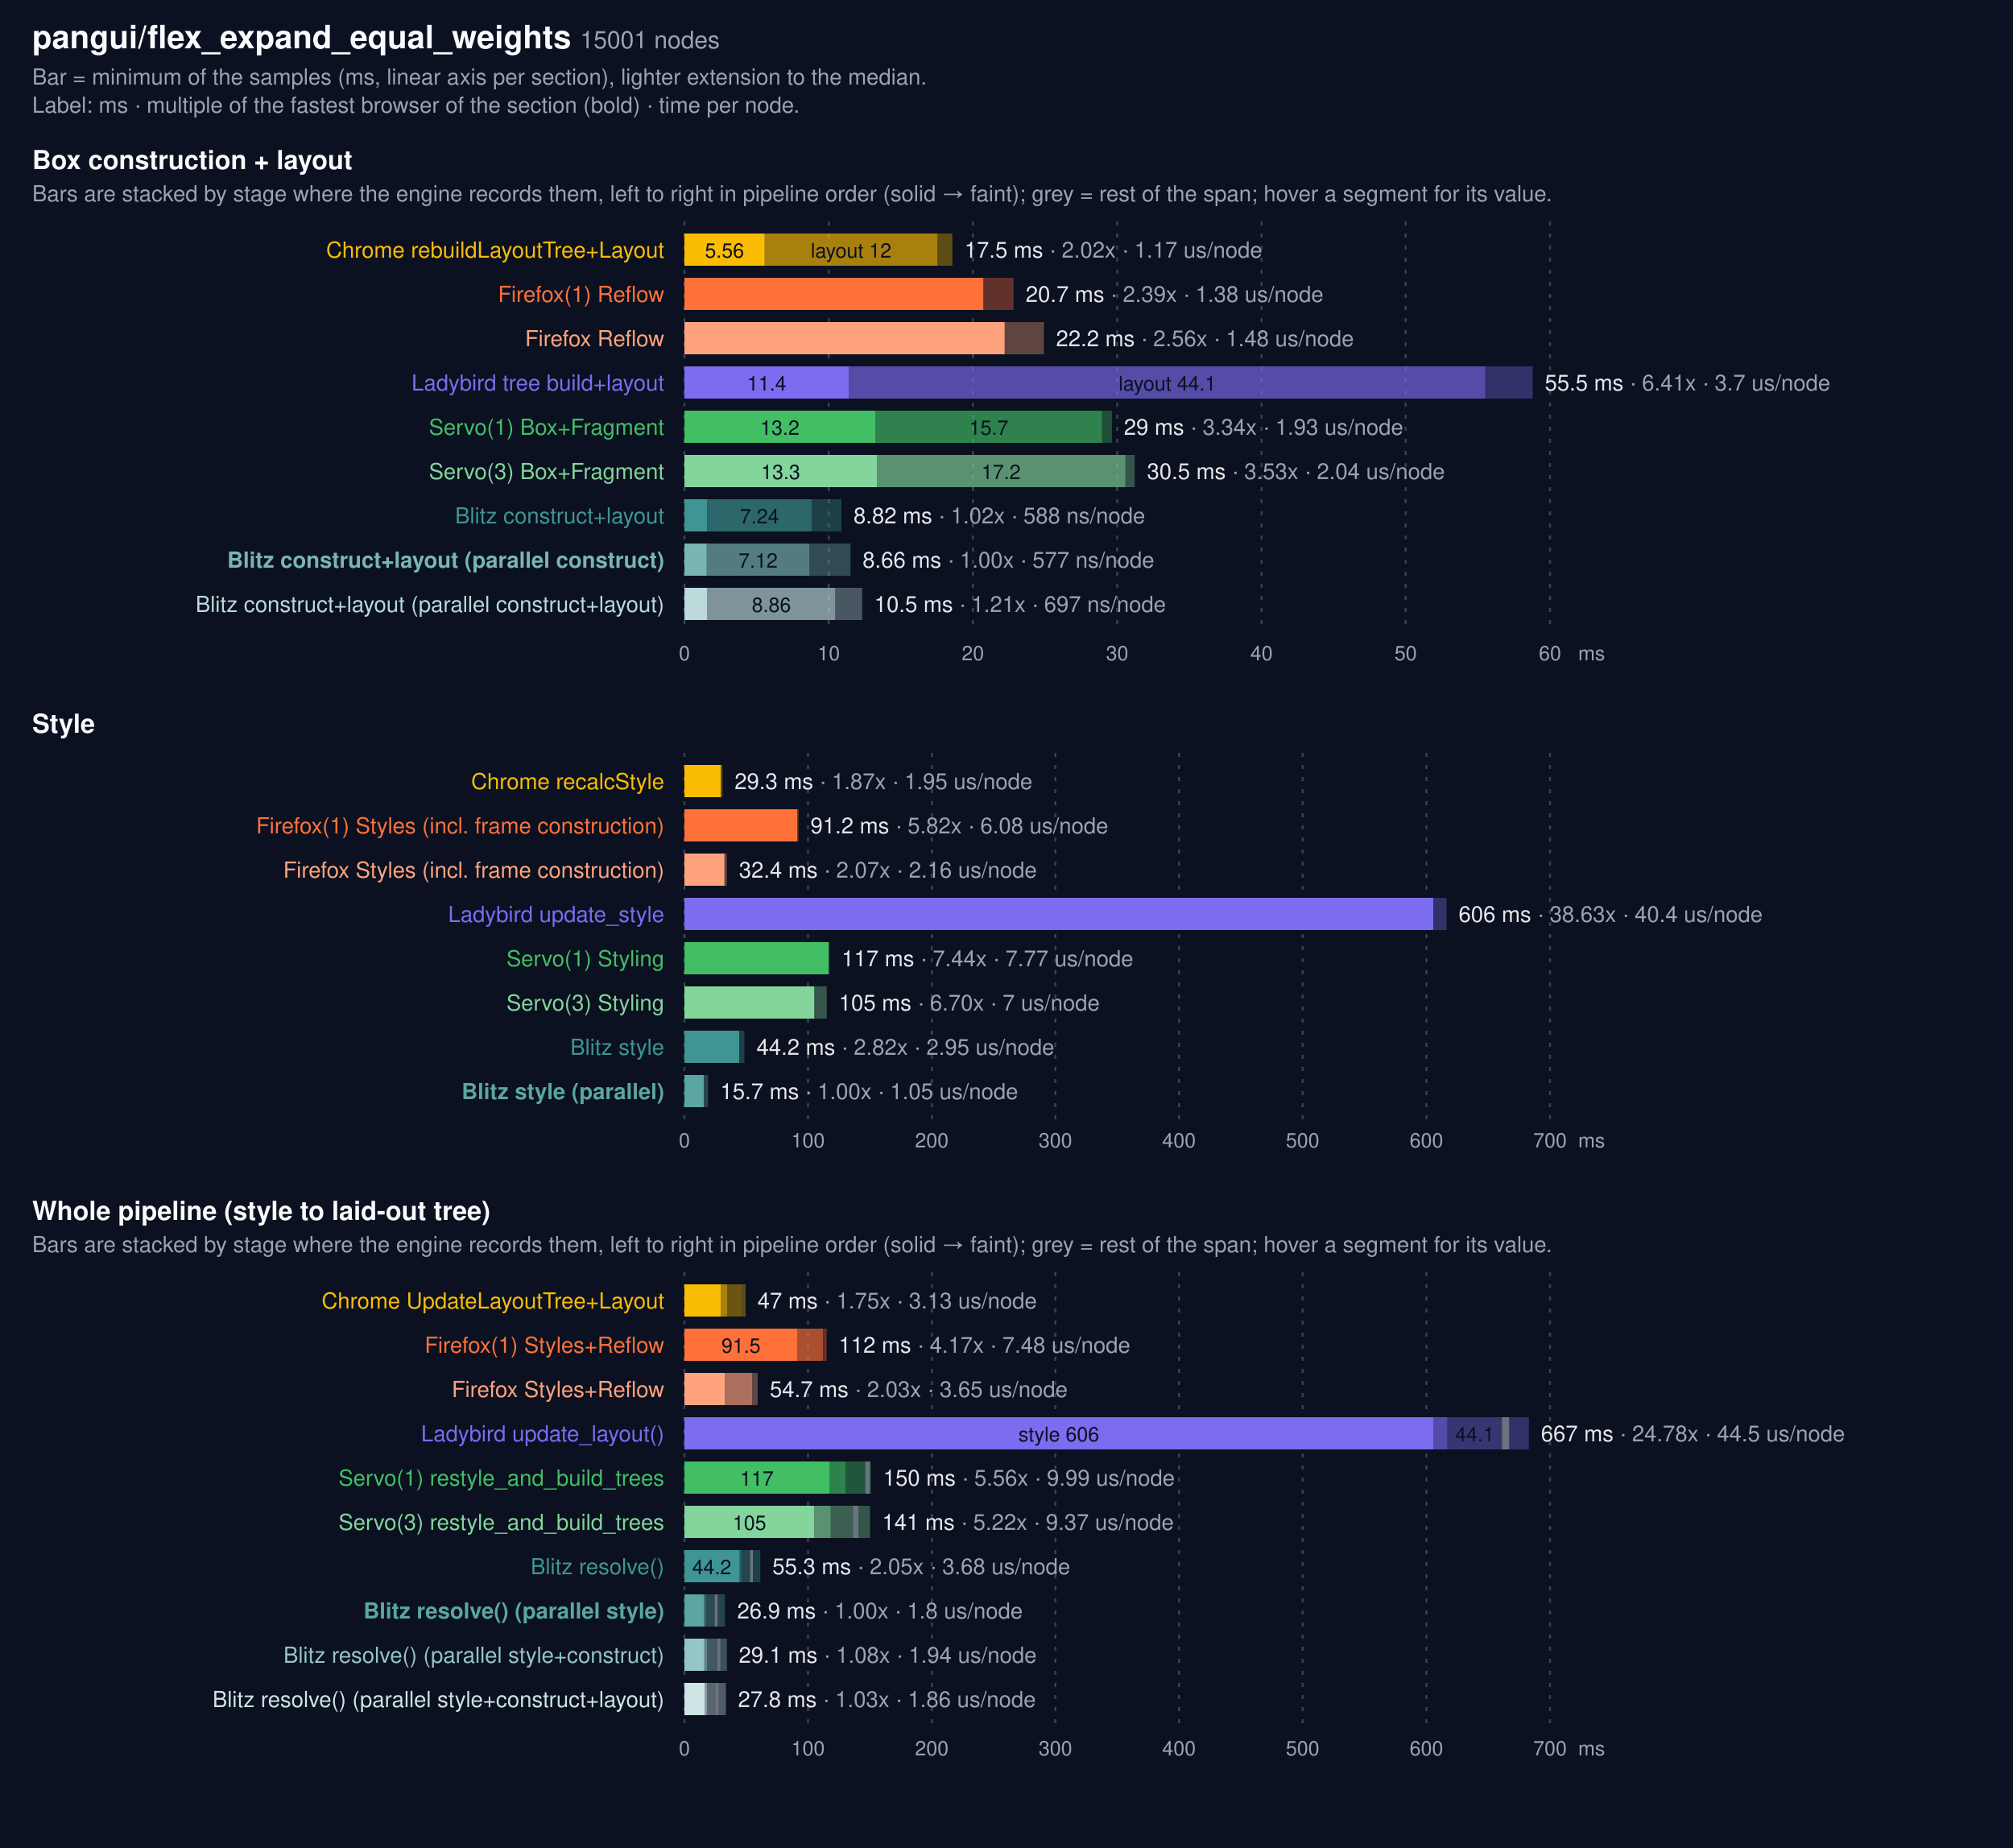
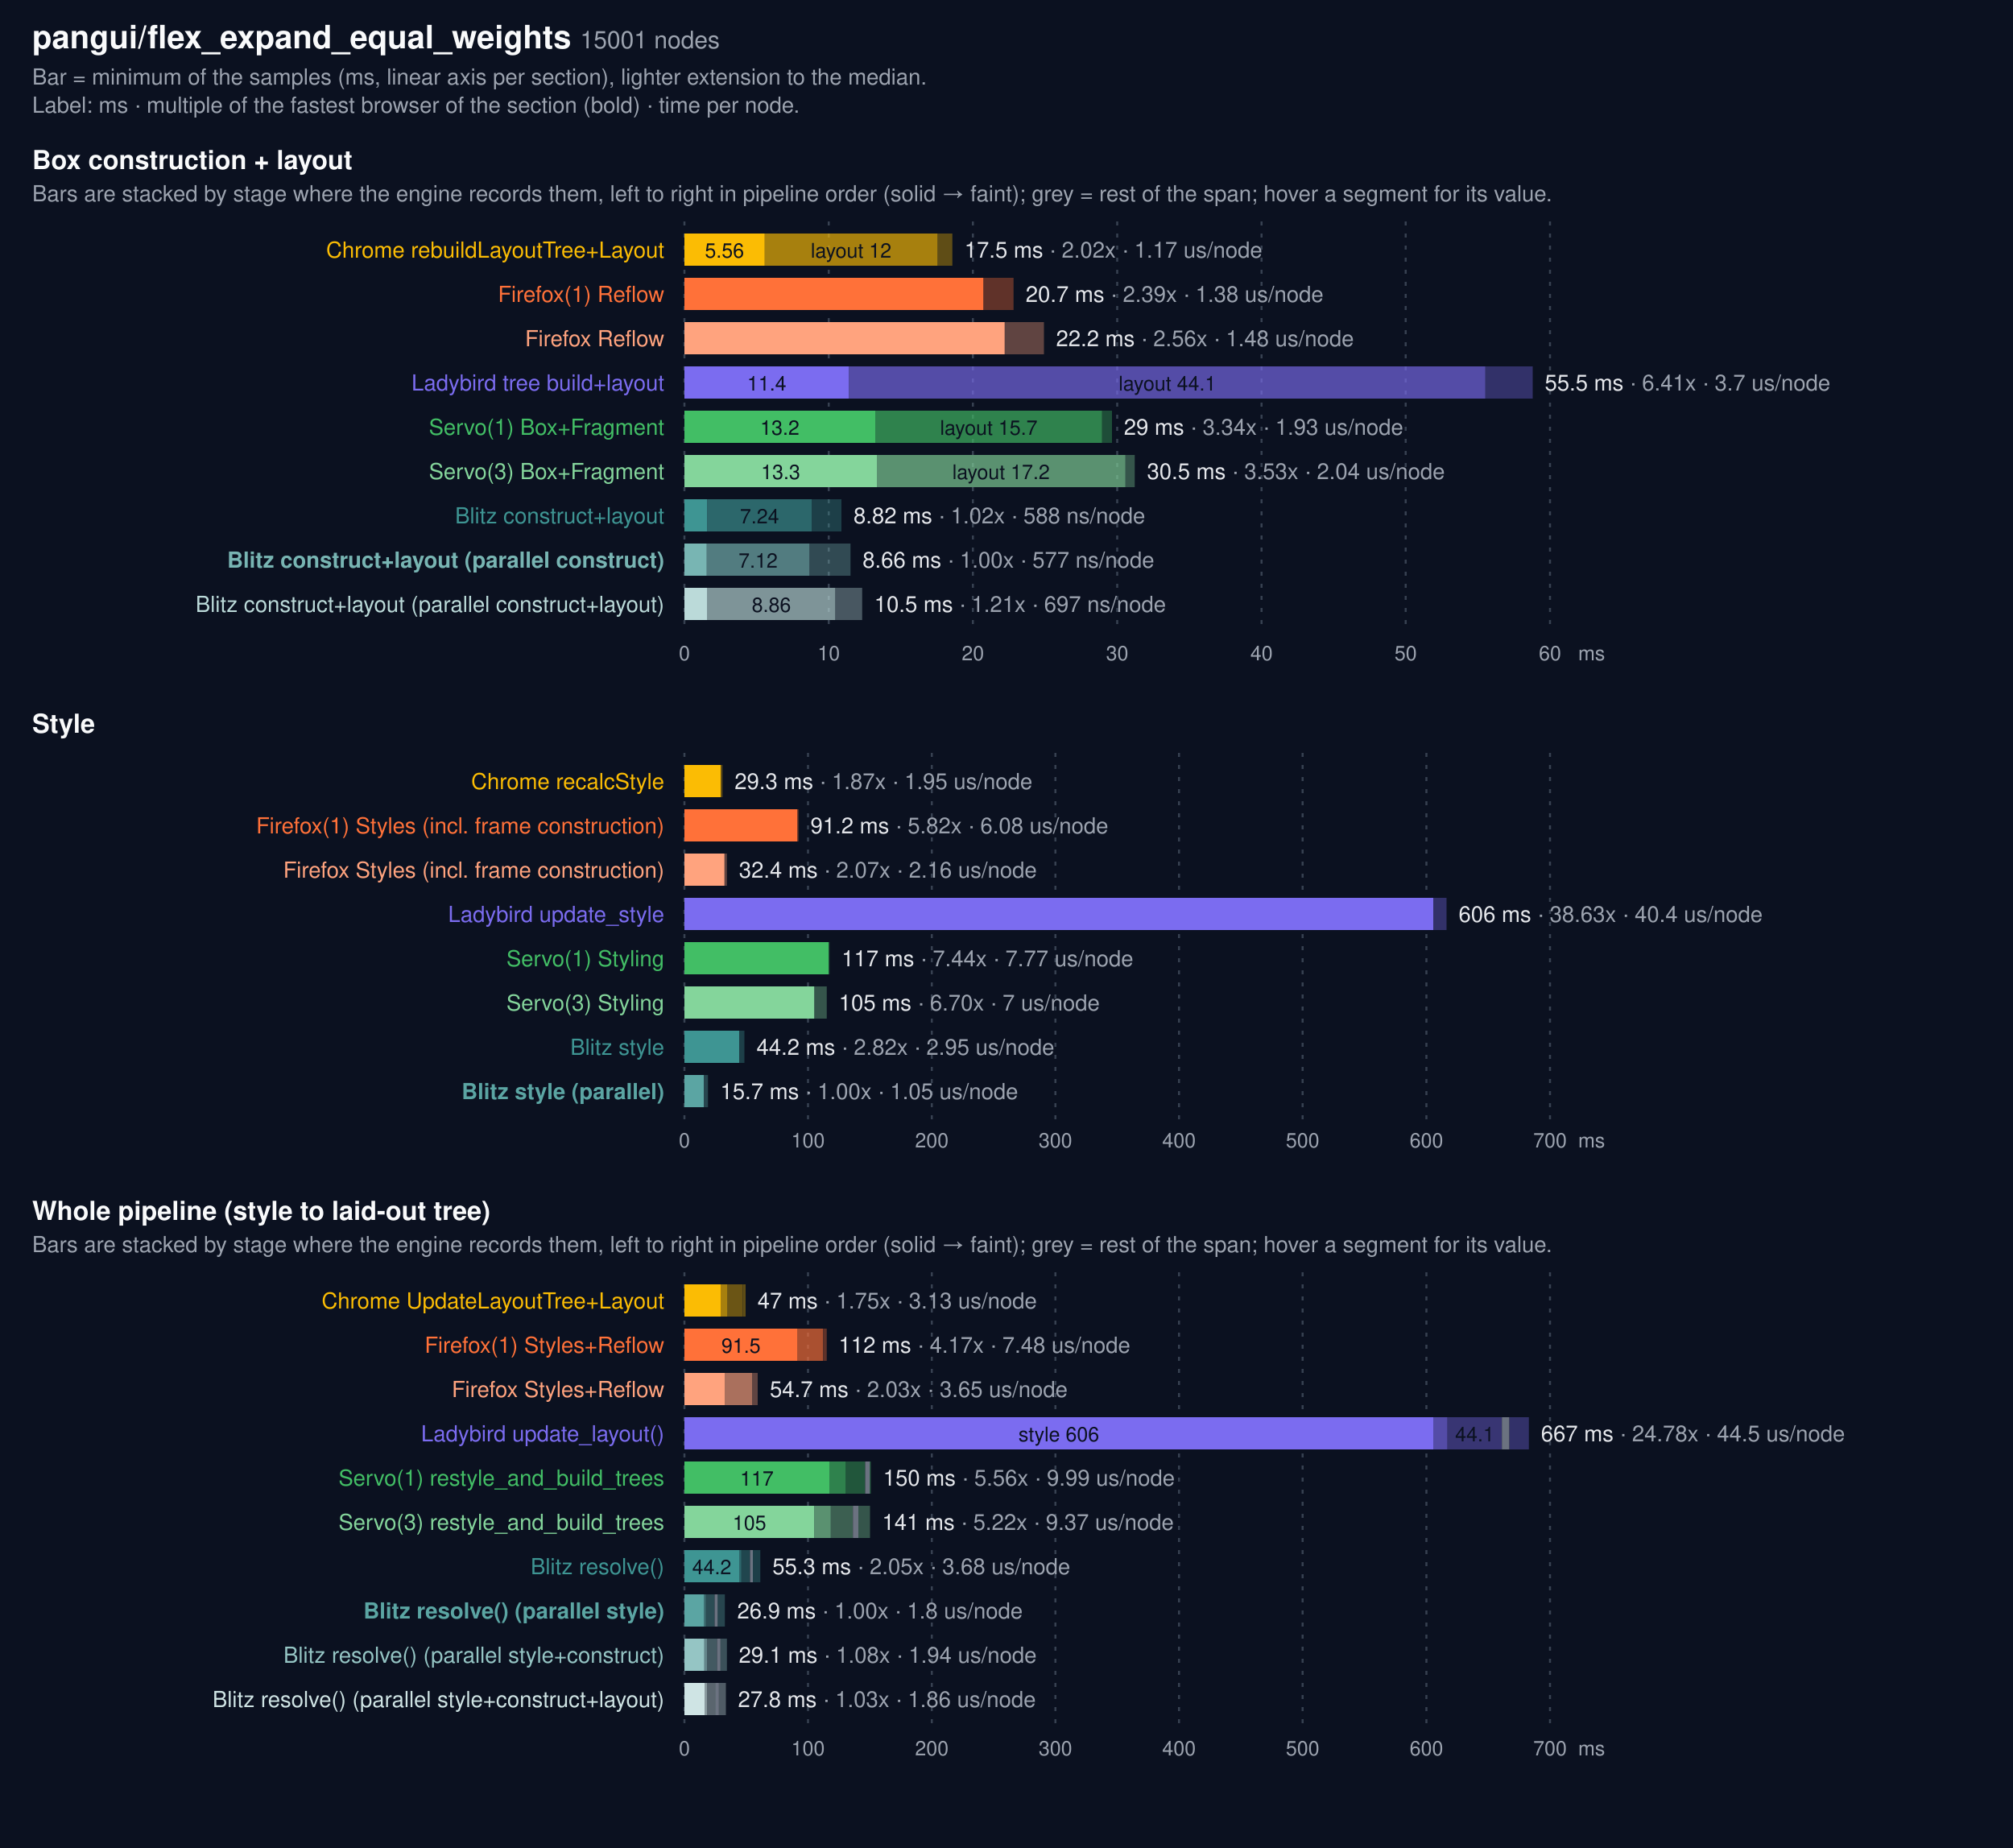
<svg xmlns="http://www.w3.org/2000/svg" width="1000" height="918" viewBox="0 0 1000 918" font-family="system-ui, -apple-system, Segoe UI, Helvetica, Arial, sans-serif">
  <rect width="1000" height="918" fill="#0b1120" />
  <text x="16" y="24" fill="#f9fafb" font-size="16" font-weight="600">pangui/flex_expand_equal_weights <tspan fill="#9ca3af" font-size="12" font-weight="400">15001 nodes</tspan>
  </text>
  <text x="16" y="42" fill="#9ca3af" font-size="11">Bar = minimum of the samples (ms, linear axis per section), lighter extension to the median.</text>
  <text x="16" y="56" fill="#9ca3af" font-size="11">Label: ms · multiple of the fastest browser of the section (bold) · time per node.</text>
  <text x="16" y="84" fill="#f9fafb" font-size="13" font-weight="600">Box construction + layout</text>
  <text x="16" y="100" fill="#9ca3af" font-size="11">Bars are stacked by stage where the engine records them, left to right in pipeline order (solid → faint); grey = rest of the span; hover a segment for its value.</text>
  <line x1="340.0" x2="340.0" y1="110" y2="314" stroke="#374151" stroke-dasharray="2 4" />
  <text x="340.0" y="328" fill="#9ca3af" font-size="10" text-anchor="middle">0</text>
  <line x1="411.7" x2="411.7" y1="110" y2="314" stroke="#374151" stroke-dasharray="2 4" />
  <text x="411.7" y="328" fill="#9ca3af" font-size="10" text-anchor="middle">10</text>
  <line x1="483.3" x2="483.3" y1="110" y2="314" stroke="#374151" stroke-dasharray="2 4" />
  <text x="483.3" y="328" fill="#9ca3af" font-size="10" text-anchor="middle">20</text>
  <line x1="555.0" x2="555.0" y1="110" y2="314" stroke="#374151" stroke-dasharray="2 4" />
  <text x="555.0" y="328" fill="#9ca3af" font-size="10" text-anchor="middle">30</text>
  <line x1="626.7" x2="626.7" y1="110" y2="314" stroke="#374151" stroke-dasharray="2 4" />
  <text x="626.7" y="328" fill="#9ca3af" font-size="10" text-anchor="middle">40</text>
  <line x1="698.3" x2="698.3" y1="110" y2="314" stroke="#374151" stroke-dasharray="2 4" />
  <text x="698.3" y="328" fill="#9ca3af" font-size="10" text-anchor="middle">50</text>
  <line x1="770.0" x2="770.0" y1="110" y2="314" stroke="#374151" stroke-dasharray="2 4" />
  <text x="770.0" y="328" fill="#9ca3af" font-size="10" text-anchor="middle">60</text>
  <text x="784" y="328" fill="#9ca3af" font-size="10">ms</text>
  <text x="330" y="128" fill="#FBBC04" font-size="11" text-anchor="end">Chrome rebuildLayoutTree+Layout</text>
  <rect x="340.0" y="116" width="39.9" height="16" fill="#FBBC04" opacity="1.0" />
  <text x="359.9" y="128" fill="#0b1120" font-size="10" text-anchor="middle">5.56</text>
  <rect x="379.9" y="116" width="85.8" height="16" fill="#FBBC04" opacity="0.65" />
  <text x="422.8" y="128" fill="#0b1120" font-size="10" text-anchor="middle">layout 12</text>
  <rect x="465.7" y="116" width="7.4" height="16" fill="#FBBC04" opacity="0.35" />
  <text x="479.1" y="128" fill="#e5e7eb" font-size="11">17.5 ms <tspan fill="#9ca3af">· 2.02x · 1.17 us/node</tspan>
  </text>
  <text x="330" y="150" fill="#FF7139" font-size="11" text-anchor="end">Firefox(1) Reflow</text>
  <rect x="340" y="138" width="148.5" height="16" fill="#FF7139" />
  <rect x="488.5" y="138" width="15.0" height="16" fill="#FF7139" opacity="0.35" />
  <text x="509.5" y="150" fill="#e5e7eb" font-size="11">20.7 ms <tspan fill="#9ca3af">· 2.39x · 1.38 us/node</tspan>
  </text>
  <text x="330" y="172" fill="#ffa37e" font-size="11" text-anchor="end">Firefox Reflow</text>
  <rect x="340" y="160" width="159.1" height="16" fill="#ffa37e" />
  <rect x="499.1" y="160" width="19.5" height="16" fill="#ffa37e" opacity="0.35" />
  <text x="524.6" y="172" fill="#e5e7eb" font-size="11">22.2 ms <tspan fill="#9ca3af">· 2.56x · 1.48 us/node</tspan>
  </text>
  <text x="330" y="194" fill="#7B6CF0" font-size="11" text-anchor="end">Ladybird tree build+layout</text>
  <rect x="340.0" y="182" width="81.7" height="16" fill="#7B6CF0" opacity="1.0" />
  <text x="380.9" y="194" fill="#0b1120" font-size="10" text-anchor="middle">11.4</text>
  <rect x="421.7" y="182" width="316.2" height="16" fill="#7B6CF0" opacity="0.65" />
  <text x="579.9" y="194" fill="#0b1120" font-size="10" text-anchor="middle">layout 44.1</text>
  <rect x="738.0" y="182" width="23.4" height="16" fill="#7B6CF0" opacity="0.35" />
  <text x="767.4" y="194" fill="#e5e7eb" font-size="11">55.5 ms <tspan fill="#9ca3af">· 6.41x · 3.7 us/node</tspan>
  </text>
  <text x="330" y="216" fill="#42BE65" font-size="11" text-anchor="end">Servo(1) Box+Fragment</text>
  <rect x="340.0" y="204" width="94.8" height="16" fill="#42BE65" opacity="1.0" />
  <text x="387.4" y="216" fill="#0b1120" font-size="10" text-anchor="middle">13.2</text>
  <rect x="434.8" y="204" width="112.7" height="16" fill="#42BE65" opacity="0.65" />
-   <text x="491.2" y="216" fill="#0b1120" font-size="10" text-anchor="middle">15.7</text>
+   <text x="491.2" y="216" fill="#0b1120" font-size="10" text-anchor="middle">layout 15.7</text>
  <rect x="547.6" y="204" width="4.8" height="16" fill="#42BE65" opacity="0.35" />
  <text x="558.3" y="216" fill="#e5e7eb" font-size="11">29 ms <tspan fill="#9ca3af">· 3.34x · 1.93 us/node</tspan>
  </text>
  <text x="330" y="238" fill="#84d59b" font-size="11" text-anchor="end">Servo(3) Box+Fragment</text>
  <rect x="340.0" y="226" width="95.6" height="16" fill="#84d59b" opacity="1.0" />
  <text x="387.8" y="238" fill="#0b1120" font-size="10" text-anchor="middle">13.3</text>
  <rect x="435.6" y="226" width="123.4" height="16" fill="#84d59b" opacity="0.65" />
-   <text x="497.3" y="238" fill="#0b1120" font-size="10" text-anchor="middle">17.2</text>
+   <text x="497.3" y="238" fill="#0b1120" font-size="10" text-anchor="middle">layout 17.2</text>
  <rect x="558.9" y="226" width="4.8" height="16" fill="#84d59b" opacity="0.35" />
  <text x="569.8" y="238" fill="#e5e7eb" font-size="11">30.5 ms <tspan fill="#9ca3af">· 3.53x · 2.04 us/node</tspan>
  </text>
  <text x="330" y="260" fill="#3E9593" font-size="11" text-anchor="end">Blitz construct+layout</text>
  <rect x="340.0" y="248" width="11.3" height="16" fill="#3E9593" opacity="1.0" />
  <rect x="351.3" y="248" width="51.9" height="16" fill="#3E9593" opacity="0.65" />
  <text x="377.3" y="260" fill="#0b1120" font-size="10" text-anchor="middle">7.24</text>
  <rect x="403.2" y="248" width="14.8" height="16" fill="#3E9593" opacity="0.35" />
  <text x="424.0" y="260" fill="#e5e7eb" font-size="11">8.82 ms <tspan fill="#9ca3af">· 1.02x · 588 ns/node</tspan>
  </text>
  <text x="330" y="282" fill="#78b5b3" font-size="11" text-anchor="end" font-weight="700">Blitz construct+layout (parallel construct)</text>
  <rect x="340.0" y="270" width="11.1" height="16" fill="#78b5b3" opacity="1.0" />
  <rect x="351.1" y="270" width="51.0" height="16" fill="#78b5b3" opacity="0.65" />
  <text x="376.6" y="282" fill="#0b1120" font-size="10" text-anchor="middle">7.12</text>
  <rect x="402.1" y="270" width="20.4" height="16" fill="#78b5b3" opacity="0.35" />
  <text x="428.5" y="282" fill="#e5e7eb" font-size="11">8.66 ms <tspan fill="#9ca3af">· 1.00x · 577 ns/node</tspan>
  </text>
  <text x="330" y="304" fill="#bbdad9" font-size="11" text-anchor="end">Blitz construct+layout (parallel construct+layout)</text>
  <rect x="340.0" y="292" width="11.4" height="16" fill="#bbdad9" opacity="1.0" />
  <rect x="351.4" y="292" width="63.5" height="16" fill="#bbdad9" opacity="0.65" />
  <text x="383.2" y="304" fill="#0b1120" font-size="10" text-anchor="middle">8.86</text>
  <rect x="414.9" y="292" width="13.4" height="16" fill="#bbdad9" opacity="0.35" />
  <text x="434.3" y="304" fill="#e5e7eb" font-size="11">10.5 ms <tspan fill="#9ca3af">· 1.21x · 697 ns/node</tspan>
  </text>
  <text x="16" y="364" fill="#f9fafb" font-size="13" font-weight="600">Style</text>
  <line x1="340.0" x2="340.0" y1="374" y2="556" stroke="#374151" stroke-dasharray="2 4" />
  <text x="340.0" y="570" fill="#9ca3af" font-size="10" text-anchor="middle">0</text>
  <line x1="401.4" x2="401.4" y1="374" y2="556" stroke="#374151" stroke-dasharray="2 4" />
  <text x="401.4" y="570" fill="#9ca3af" font-size="10" text-anchor="middle">100</text>
  <line x1="462.9" x2="462.9" y1="374" y2="556" stroke="#374151" stroke-dasharray="2 4" />
  <text x="462.9" y="570" fill="#9ca3af" font-size="10" text-anchor="middle">200</text>
  <line x1="524.3" x2="524.3" y1="374" y2="556" stroke="#374151" stroke-dasharray="2 4" />
  <text x="524.3" y="570" fill="#9ca3af" font-size="10" text-anchor="middle">300</text>
  <line x1="585.7" x2="585.7" y1="374" y2="556" stroke="#374151" stroke-dasharray="2 4" />
  <text x="585.7" y="570" fill="#9ca3af" font-size="10" text-anchor="middle">400</text>
  <line x1="647.1" x2="647.1" y1="374" y2="556" stroke="#374151" stroke-dasharray="2 4" />
  <text x="647.1" y="570" fill="#9ca3af" font-size="10" text-anchor="middle">500</text>
  <line x1="708.6" x2="708.6" y1="374" y2="556" stroke="#374151" stroke-dasharray="2 4" />
  <text x="708.6" y="570" fill="#9ca3af" font-size="10" text-anchor="middle">600</text>
  <line x1="770.0" x2="770.0" y1="374" y2="556" stroke="#374151" stroke-dasharray="2 4" />
  <text x="770.0" y="570" fill="#9ca3af" font-size="10" text-anchor="middle">700</text>
  <text x="784" y="570" fill="#9ca3af" font-size="10">ms</text>
  <text x="330" y="392" fill="#FBBC04" font-size="11" text-anchor="end">Chrome recalcStyle</text>
  <rect x="340" y="380" width="18.0" height="16" fill="#FBBC04" />
  <rect x="358.0" y="380" width="0.9" height="16" fill="#FBBC04" opacity="0.35" />
  <text x="364.9" y="392" fill="#e5e7eb" font-size="11">29.3 ms <tspan fill="#9ca3af">· 1.87x · 1.95 us/node</tspan>
  </text>
  <text x="330" y="414" fill="#FF7139" font-size="11" text-anchor="end">Firefox(1) Styles (incl. frame construction)</text>
  <rect x="340" y="402" width="56.1" height="16" fill="#FF7139" />
  <rect x="396.1" y="402" width="0.6" height="16" fill="#FF7139" opacity="0.35" />
  <text x="402.6" y="414" fill="#e5e7eb" font-size="11">91.2 ms <tspan fill="#9ca3af">· 5.82x · 6.08 us/node</tspan>
  </text>
  <text x="330" y="436" fill="#ffa37e" font-size="11" text-anchor="end">Firefox Styles (incl. frame construction)</text>
  <rect x="340" y="424" width="19.9" height="16" fill="#ffa37e" />
  <rect x="359.9" y="424" width="1.2" height="16" fill="#ffa37e" opacity="0.35" />
  <text x="367.1" y="436" fill="#e5e7eb" font-size="11">32.4 ms <tspan fill="#9ca3af">· 2.07x · 2.16 us/node</tspan>
  </text>
  <text x="330" y="458" fill="#7B6CF0" font-size="11" text-anchor="end">Ladybird update_style</text>
  <rect x="340" y="446" width="372.0" height="16" fill="#7B6CF0" />
  <rect x="712.0" y="446" width="6.6" height="16" fill="#7B6CF0" opacity="0.35" />
  <text x="724.6" y="458" fill="#e5e7eb" font-size="11">606 ms <tspan fill="#9ca3af">· 38.63x · 40.4 us/node</tspan>
  </text>
  <text x="330" y="480" fill="#42BE65" font-size="11" text-anchor="end">Servo(1) Styling</text>
  <rect x="340" y="468" width="71.6" height="16" fill="#42BE65" />
  <rect x="411.6" y="468" width="0.5" height="16" fill="#42BE65" opacity="0.35" />
  <text x="418.1" y="480" fill="#e5e7eb" font-size="11">117 ms <tspan fill="#9ca3af">· 7.44x · 7.77 us/node</tspan>
  </text>
  <text x="330" y="502" fill="#84d59b" font-size="11" text-anchor="end">Servo(3) Styling</text>
  <rect x="340" y="490" width="64.5" height="16" fill="#84d59b" />
  <rect x="404.5" y="490" width="6.2" height="16" fill="#84d59b" opacity="0.35" />
  <text x="416.7" y="502" fill="#e5e7eb" font-size="11">105 ms <tspan fill="#9ca3af">· 6.70x · 7 us/node</tspan>
  </text>
  <text x="330" y="524" fill="#3E9593" font-size="11" text-anchor="end">Blitz style</text>
  <rect x="340" y="512" width="27.2" height="16" fill="#3E9593" />
  <rect x="367.2" y="512" width="2.6" height="16" fill="#3E9593" opacity="0.35" />
  <text x="375.8" y="524" fill="#e5e7eb" font-size="11">44.2 ms <tspan fill="#9ca3af">· 2.82x · 2.95 us/node</tspan>
  </text>
  <text x="330" y="546" fill="#5ba5a3" font-size="11" text-anchor="end" font-weight="700">Blitz style (parallel)</text>
  <rect x="340" y="534" width="9.6" height="16" fill="#5ba5a3" />
  <rect x="349.6" y="534" width="2.1" height="16" fill="#5ba5a3" opacity="0.35" />
  <text x="357.8" y="546" fill="#e5e7eb" font-size="11">15.7 ms <tspan fill="#9ca3af">· 1.00x · 1.05 us/node</tspan>
  </text>
  <text x="16" y="606" fill="#f9fafb" font-size="13" font-weight="600">Whole pipeline (style to laid-out tree)</text>
  <text x="16" y="622" fill="#9ca3af" font-size="11">Bars are stacked by stage where the engine records them, left to right in pipeline order (solid → faint); grey = rest of the span; hover a segment for its value.</text>
  <line x1="340.0" x2="340.0" y1="632" y2="858" stroke="#374151" stroke-dasharray="2 4" />
  <text x="340.0" y="872" fill="#9ca3af" font-size="10" text-anchor="middle">0</text>
  <line x1="401.4" x2="401.4" y1="632" y2="858" stroke="#374151" stroke-dasharray="2 4" />
  <text x="401.4" y="872" fill="#9ca3af" font-size="10" text-anchor="middle">100</text>
  <line x1="462.9" x2="462.9" y1="632" y2="858" stroke="#374151" stroke-dasharray="2 4" />
  <text x="462.9" y="872" fill="#9ca3af" font-size="10" text-anchor="middle">200</text>
  <line x1="524.3" x2="524.3" y1="632" y2="858" stroke="#374151" stroke-dasharray="2 4" />
  <text x="524.3" y="872" fill="#9ca3af" font-size="10" text-anchor="middle">300</text>
  <line x1="585.7" x2="585.7" y1="632" y2="858" stroke="#374151" stroke-dasharray="2 4" />
  <text x="585.7" y="872" fill="#9ca3af" font-size="10" text-anchor="middle">400</text>
  <line x1="647.1" x2="647.1" y1="632" y2="858" stroke="#374151" stroke-dasharray="2 4" />
  <text x="647.1" y="872" fill="#9ca3af" font-size="10" text-anchor="middle">500</text>
  <line x1="708.6" x2="708.6" y1="632" y2="858" stroke="#374151" stroke-dasharray="2 4" />
  <text x="708.6" y="872" fill="#9ca3af" font-size="10" text-anchor="middle">600</text>
  <line x1="770.0" x2="770.0" y1="632" y2="858" stroke="#374151" stroke-dasharray="2 4" />
  <text x="770.0" y="872" fill="#9ca3af" font-size="10" text-anchor="middle">700</text>
  <text x="784" y="872" fill="#9ca3af" font-size="10">ms</text>
  <text x="330" y="650" fill="#FBBC04" font-size="11" text-anchor="end">Chrome UpdateLayoutTree+Layout</text>
  <rect x="340.0" y="638" width="18.0" height="16" fill="#FBBC04" opacity="1.0" />
  <rect x="358.0" y="638" width="3.3" height="16" fill="#FBBC04" opacity="0.65" />
  <rect x="361.3" y="638" width="7.5" height="16" fill="#FBBC04" opacity="0.4" />
  <rect x="368.9" y="638" width="0.0" height="16" fill="#6b7280" opacity="1.0" />
  <rect x="368.9" y="638" width="1.5" height="16" fill="#FBBC04" opacity="0.35" />
  <text x="376.3" y="650" fill="#e5e7eb" font-size="11">47 ms <tspan fill="#9ca3af">· 1.75x · 3.13 us/node</tspan>
  </text>
  <text x="330" y="672" fill="#FF7139" font-size="11" text-anchor="end">Firefox(1) Styles+Reflow</text>
  <rect x="340.0" y="660" width="56.2" height="16" fill="#FF7139" opacity="1.0" />
  <text x="368.1" y="672" fill="#0b1120" font-size="10" text-anchor="middle">91.5</text>
  <rect x="396.2" y="660" width="12.7" height="16" fill="#FF7139" opacity="0.65" />
  <rect x="409.0" y="660" width="1.7" height="16" fill="#FF7139" opacity="0.35" />
  <text x="416.6" y="672" fill="#e5e7eb" font-size="11">112 ms <tspan fill="#9ca3af">· 4.17x · 7.48 us/node</tspan>
  </text>
  <text x="330" y="694" fill="#ffa37e" font-size="11" text-anchor="end">Firefox Styles+Reflow</text>
  <rect x="340.0" y="682" width="20.0" height="16" fill="#ffa37e" opacity="1.0" />
  <rect x="360.0" y="682" width="13.6" height="16" fill="#ffa37e" opacity="0.65" />
  <rect x="373.6" y="682" width="2.8" height="16" fill="#ffa37e" opacity="0.35" />
  <text x="382.4" y="694" fill="#e5e7eb" font-size="11">54.7 ms <tspan fill="#9ca3af">· 2.03x · 3.65 us/node</tspan>
  </text>
  <text x="330" y="716" fill="#7B6CF0" font-size="11" text-anchor="end">Ladybird update_layout()</text>
  <rect x="340.0" y="704" width="372.0" height="16" fill="#7B6CF0" opacity="1.0" />
  <text x="526.0" y="716" fill="#0b1120" font-size="10" text-anchor="middle">style 606</text>
  <rect x="712.0" y="704" width="7.0" height="16" fill="#7B6CF0" opacity="0.65" />
  <rect x="719.0" y="704" width="27.1" height="16" fill="#7B6CF0" opacity="0.4" />
  <text x="732.6" y="716" fill="#0b1120" font-size="10" text-anchor="middle">44.1</text>
  <rect x="746.1" y="704" width="3.7" height="16" fill="#6b7280" opacity="1.0" />
  <rect x="749.9" y="704" width="9.6" height="16" fill="#7B6CF0" opacity="0.35" />
  <text x="765.5" y="716" fill="#e5e7eb" font-size="11">667 ms <tspan fill="#9ca3af">· 24.78x · 44.5 us/node</tspan>
  </text>
  <text x="330" y="738" fill="#42BE65" font-size="11" text-anchor="end">Servo(1) restyle_and_build_trees</text>
  <rect x="340.0" y="726" width="72.0" height="16" fill="#42BE65" opacity="1.0" />
  <text x="376.0" y="738" fill="#0b1120" font-size="10" text-anchor="middle">117</text>
  <rect x="412.0" y="726" width="8.1" height="16" fill="#42BE65" opacity="0.65" />
  <rect x="420.1" y="726" width="9.7" height="16" fill="#42BE65" opacity="0.4" />
  <rect x="429.8" y="726" width="2.3" height="16" fill="#6b7280" opacity="1.0" />
  <rect x="432.0" y="726" width="0.6" height="16" fill="#42BE65" opacity="0.35" />
  <text x="438.7" y="738" fill="#e5e7eb" font-size="11">150 ms <tspan fill="#9ca3af">· 5.56x · 9.99 us/node</tspan>
  </text>
  <text x="330" y="760" fill="#84d59b" font-size="11" text-anchor="end">Servo(3) restyle_and_build_trees</text>
  <rect x="340.0" y="748" width="64.5" height="16" fill="#84d59b" opacity="1.0" />
  <text x="372.3" y="760" fill="#0b1120" font-size="10" text-anchor="middle">105</text>
  <rect x="404.5" y="748" width="8.2" height="16" fill="#84d59b" opacity="0.65" />
  <rect x="412.7" y="748" width="11.0" height="16" fill="#84d59b" opacity="0.4" />
  <rect x="423.7" y="748" width="2.7" height="16" fill="#6b7280" opacity="1.0" />
  <rect x="426.4" y="748" width="5.8" height="16" fill="#84d59b" opacity="0.35" />
  <text x="438.2" y="760" fill="#e5e7eb" font-size="11">141 ms <tspan fill="#9ca3af">· 5.22x · 9.37 us/node</tspan>
  </text>
  <text x="330" y="782" fill="#3E9593" font-size="11" text-anchor="end">Blitz resolve()</text>
  <rect x="340.0" y="770" width="27.2" height="16" fill="#3E9593" opacity="1.0" />
  <text x="353.6" y="782" fill="#0b1120" font-size="10" text-anchor="middle">44.2</text>
  <rect x="367.2" y="770" width="1.0" height="16" fill="#3E9593" opacity="0.65" />
  <rect x="368.1" y="770" width="4.5" height="16" fill="#3E9593" opacity="0.4" />
  <rect x="372.6" y="770" width="1.4" height="16" fill="#6b7280" opacity="1.0" />
  <rect x="373.9" y="770" width="3.8" height="16" fill="#3E9593" opacity="0.35" />
  <text x="383.7" y="782" fill="#e5e7eb" font-size="11">55.3 ms <tspan fill="#9ca3af">· 2.05x · 3.68 us/node</tspan>
  </text>
  <text x="330" y="804" fill="#5ba5a3" font-size="11" text-anchor="end" font-weight="700">Blitz resolve() (parallel style)</text>
  <rect x="340.0" y="792" width="9.6" height="16" fill="#5ba5a3" opacity="1.0" />
  <rect x="349.6" y="792" width="1.1" height="16" fill="#5ba5a3" opacity="0.65" />
  <rect x="350.8" y="792" width="4.2" height="16" fill="#5ba5a3" opacity="0.4" />
  <rect x="355.0" y="792" width="1.5" height="16" fill="#6b7280" opacity="1.0" />
  <rect x="356.5" y="792" width="3.6" height="16" fill="#5ba5a3" opacity="0.35" />
  <text x="366.2" y="804" fill="#e5e7eb" font-size="11">26.9 ms <tspan fill="#9ca3af">· 1.00x · 1.8 us/node</tspan>
  </text>
  <text x="330" y="826" fill="#95c5c4" font-size="11" text-anchor="end">Blitz resolve() (parallel style+construct)</text>
  <rect x="340.0" y="814" width="9.9" height="16" fill="#95c5c4" opacity="1.0" />
  <rect x="349.9" y="814" width="1.3" height="16" fill="#95c5c4" opacity="0.65" />
  <rect x="351.2" y="814" width="5.0" height="16" fill="#95c5c4" opacity="0.4" />
  <rect x="356.2" y="814" width="1.7" height="16" fill="#6b7280" opacity="1.0" />
  <rect x="357.9" y="814" width="3.2" height="16" fill="#95c5c4" opacity="0.35" />
  <text x="367.0" y="826" fill="#e5e7eb" font-size="11">29.1 ms <tspan fill="#9ca3af">· 1.08x · 1.94 us/node</tspan>
  </text>
  <text x="330" y="848" fill="#cfe4e4" font-size="11" text-anchor="end">Blitz resolve() (parallel style+construct+layout)</text>
  <rect x="340.0" y="836" width="10.0" height="16" fill="#cfe4e4" opacity="1.0" />
  <rect x="350.0" y="836" width="1.2" height="16" fill="#cfe4e4" opacity="0.65" />
  <rect x="351.2" y="836" width="4.4" height="16" fill="#cfe4e4" opacity="0.4" />
  <rect x="355.5" y="836" width="1.6" height="16" fill="#6b7280" opacity="1.0" />
  <rect x="357.1" y="836" width="3.5" height="16" fill="#cfe4e4" opacity="0.35" />
  <text x="366.6" y="848" fill="#e5e7eb" font-size="11">27.8 ms <tspan fill="#9ca3af">· 1.03x · 1.86 us/node</tspan>
  </text>
</svg>
